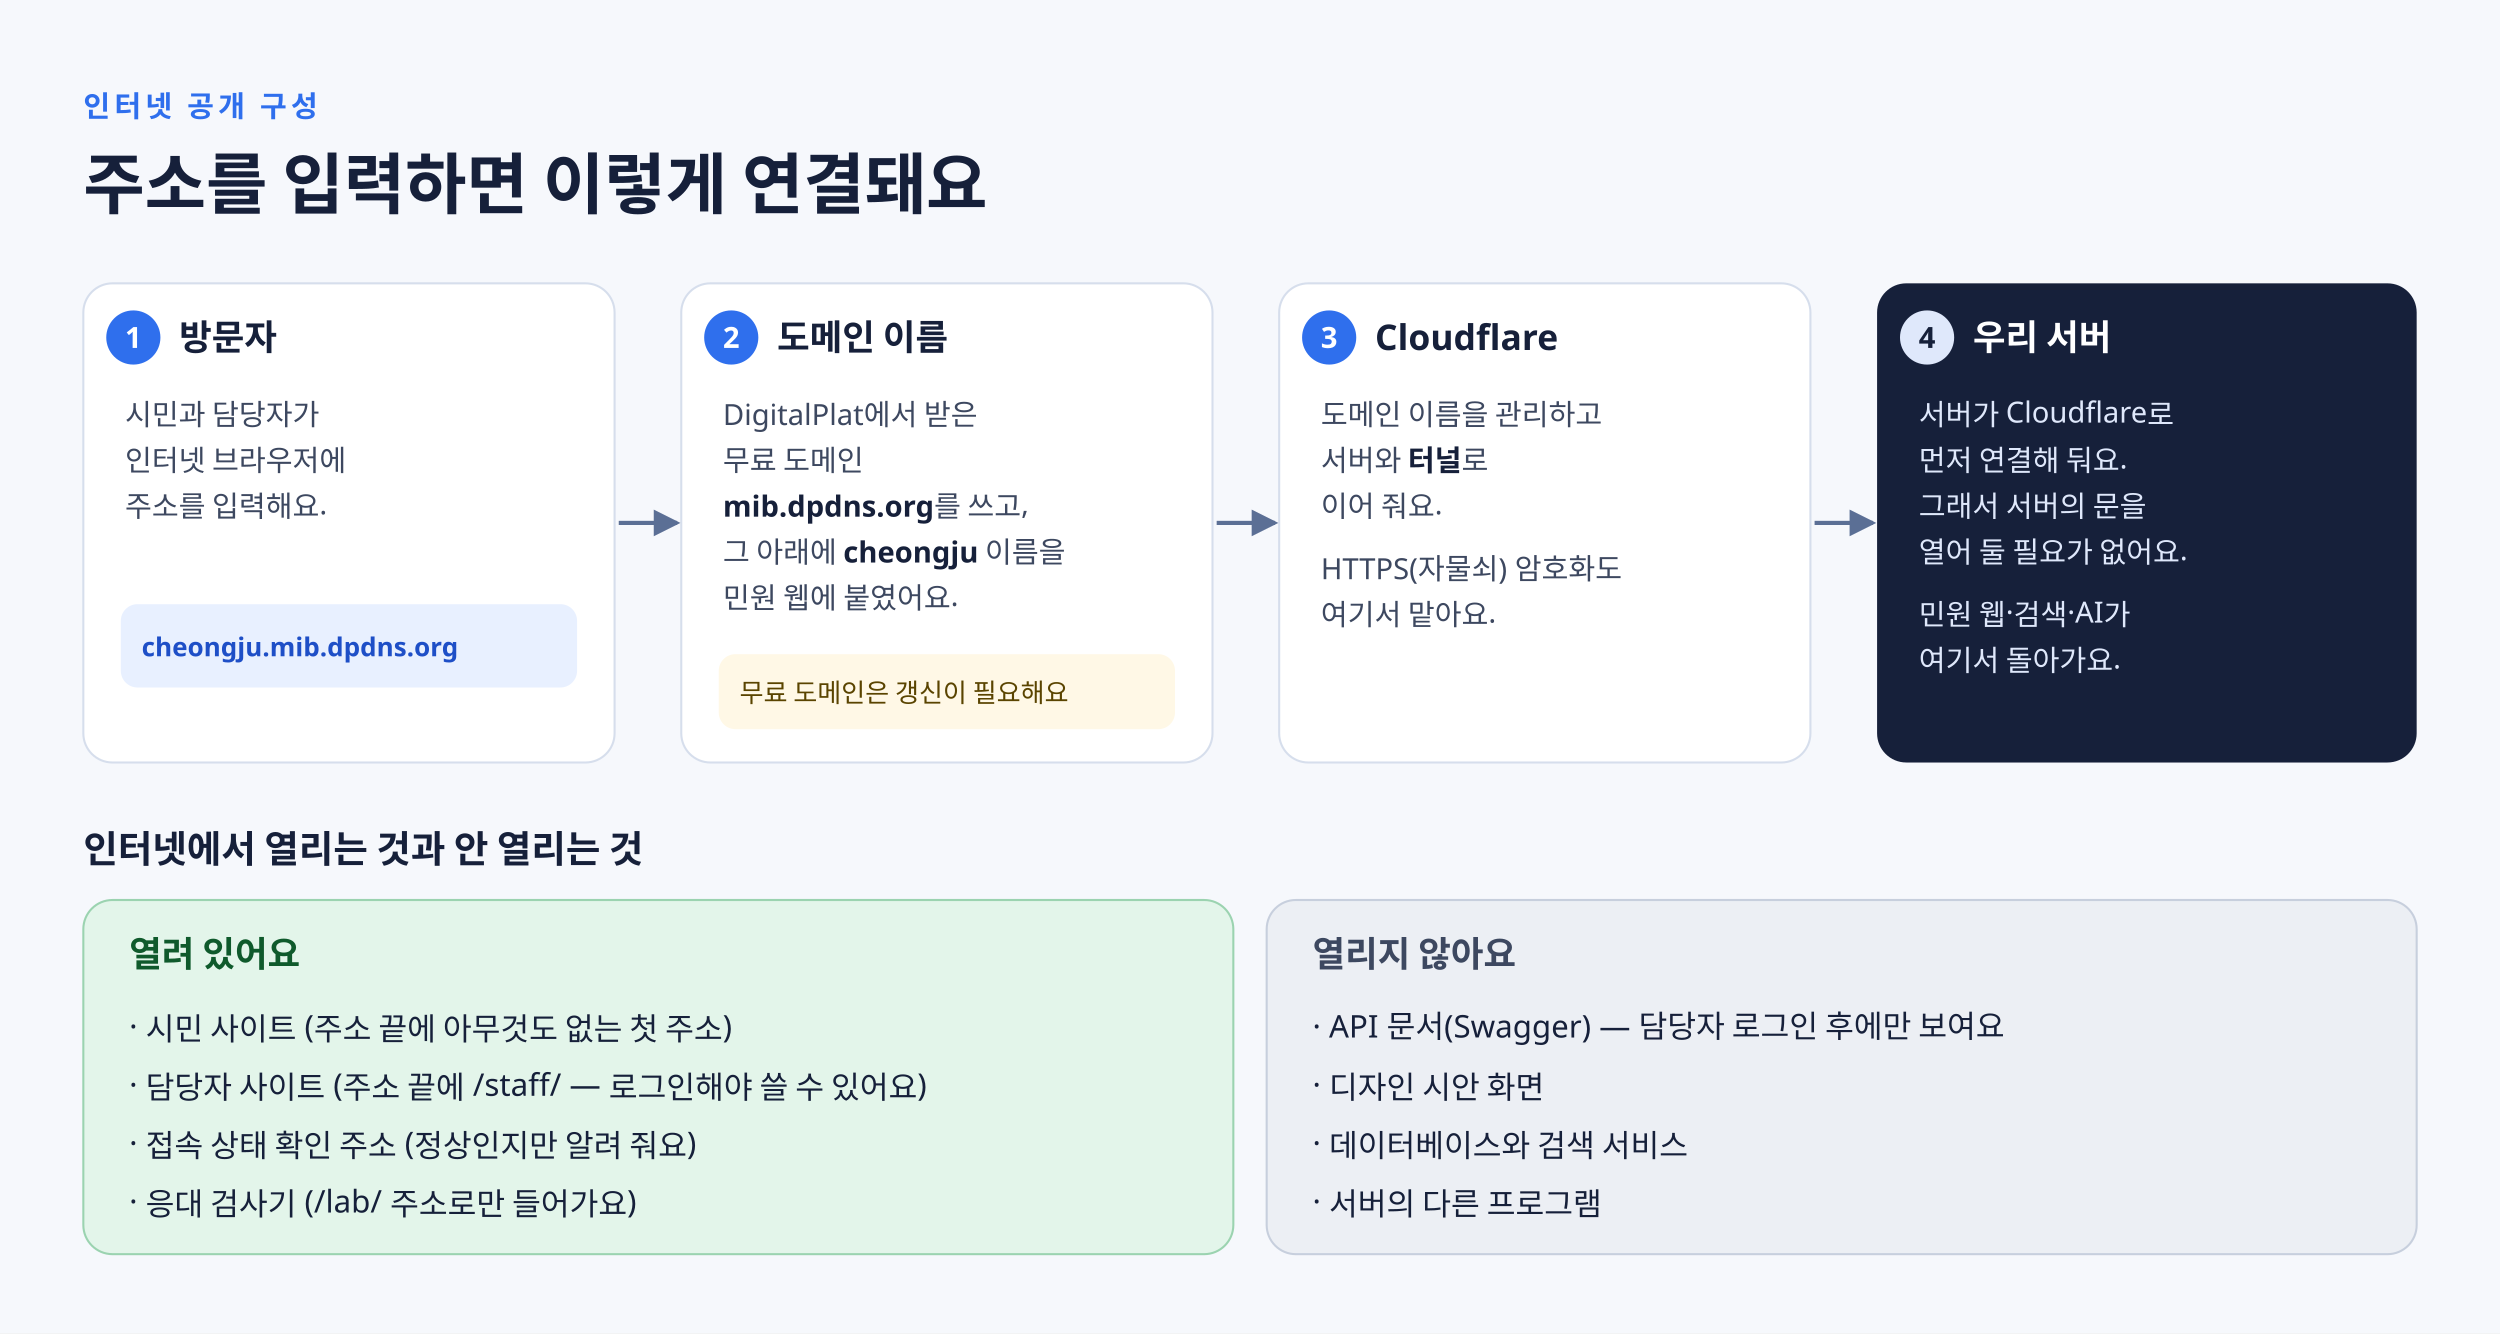
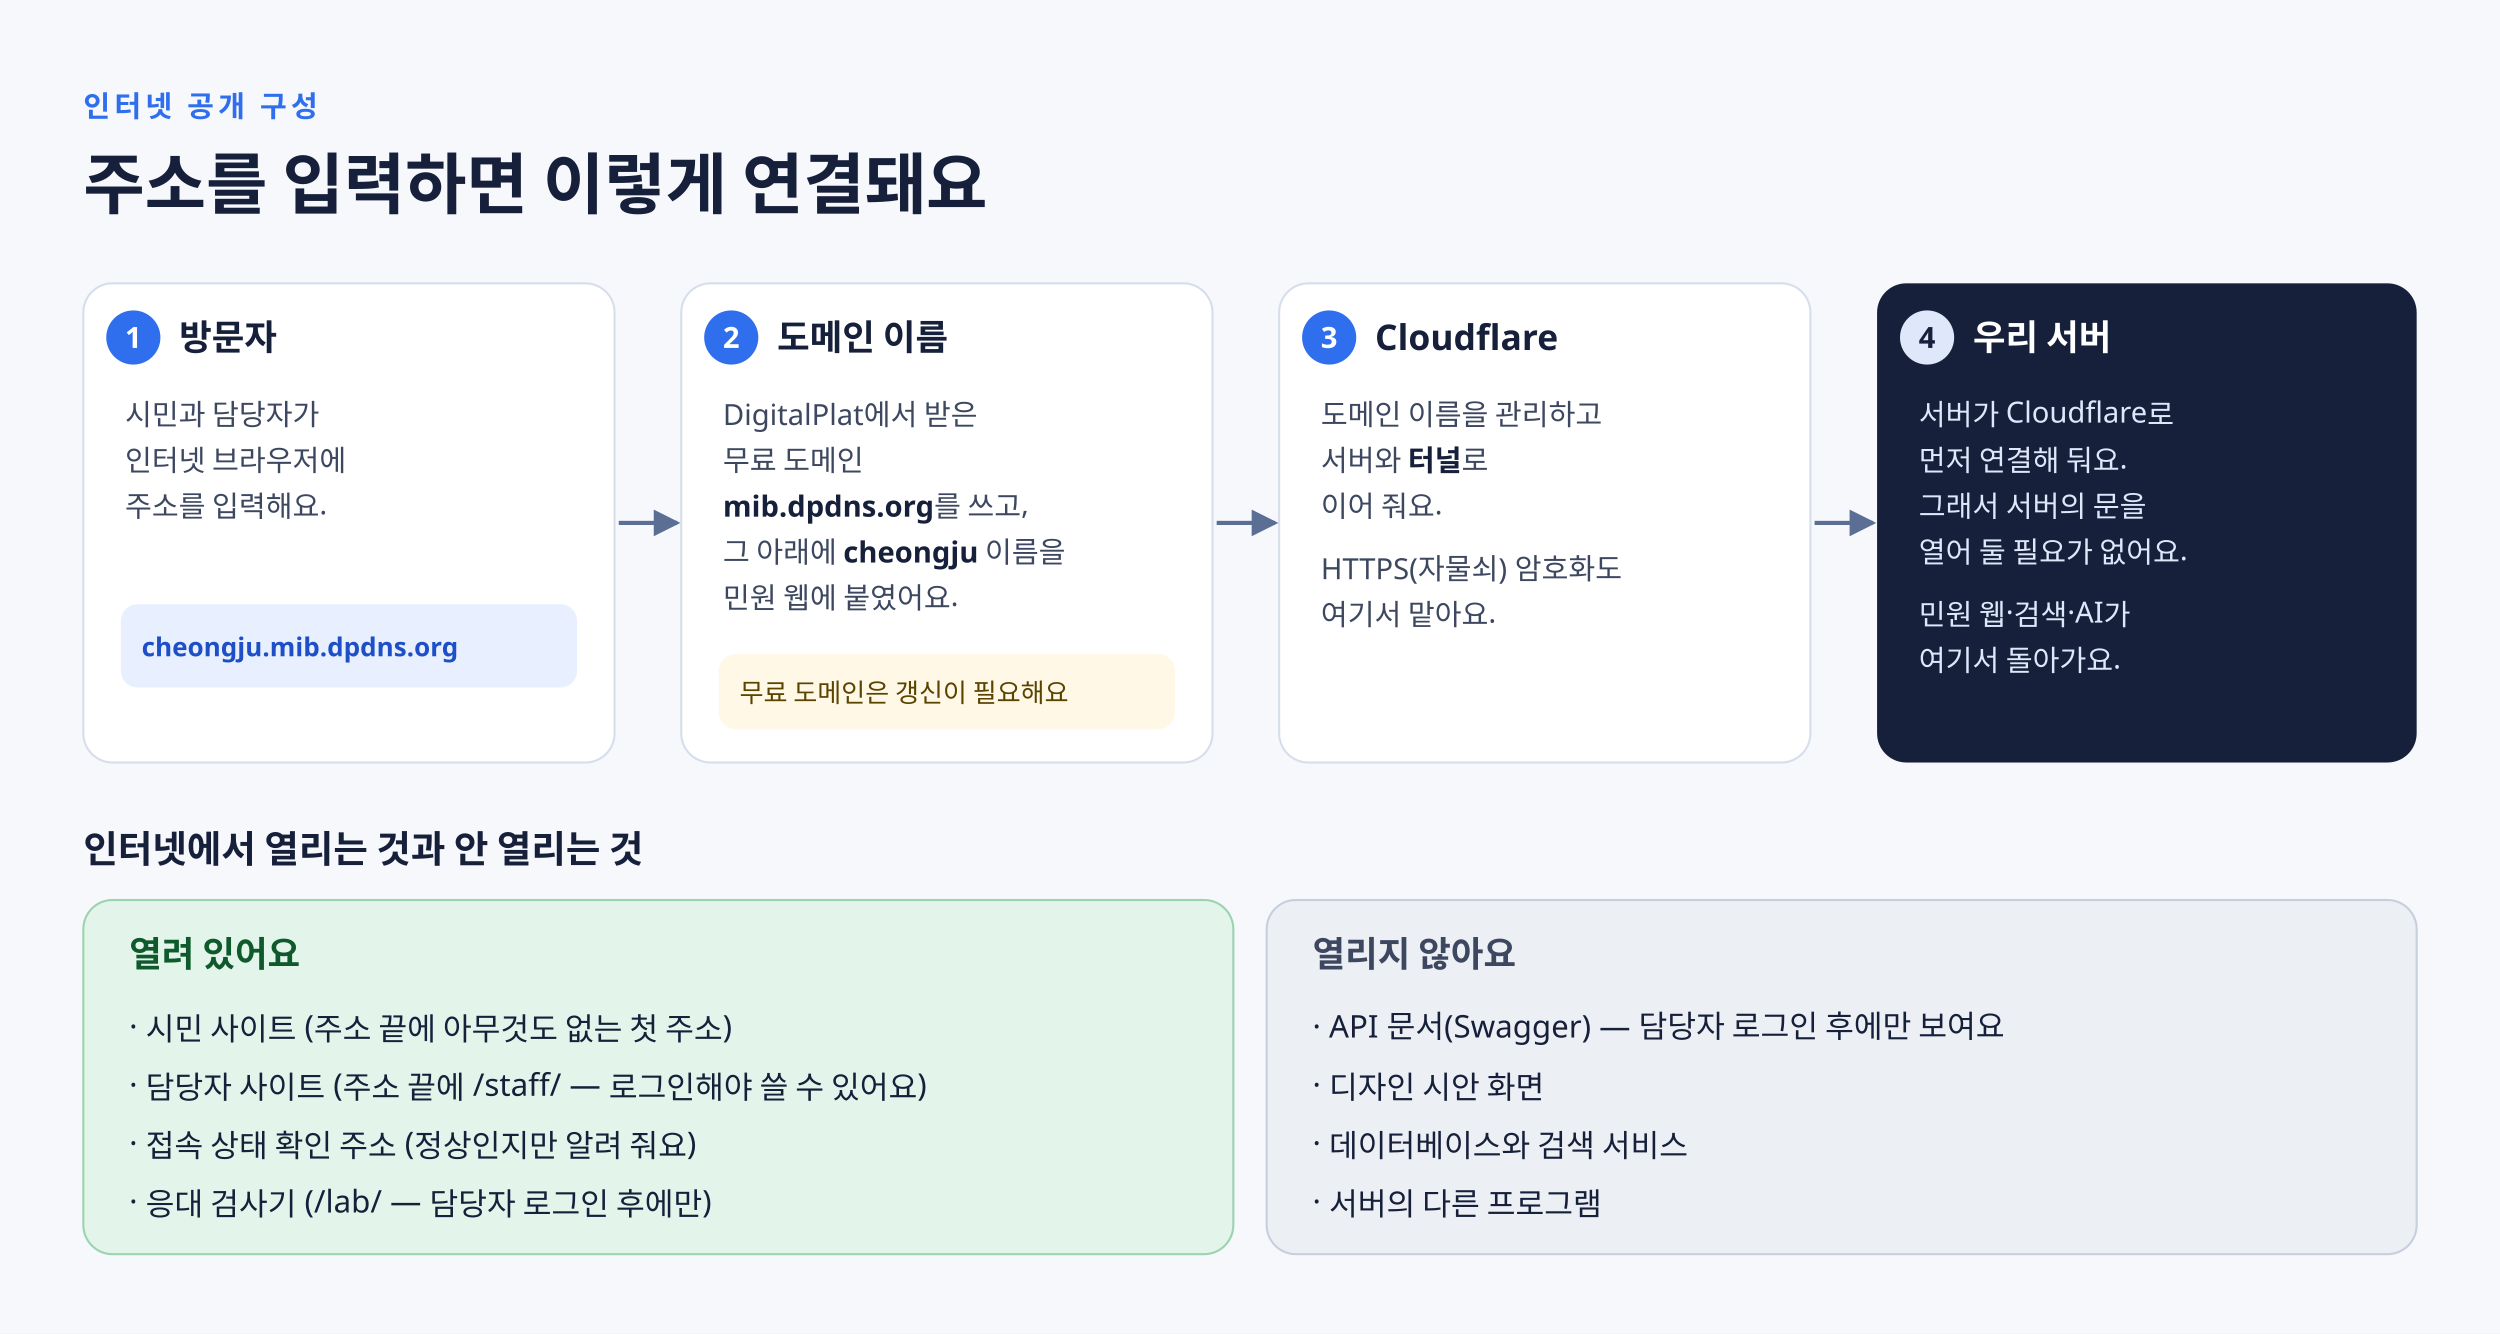
<svg xmlns="http://www.w3.org/2000/svg" width="1200" height="640" viewBox="0 0 1200 640" role="img" aria-labelledby="t d" font-family="'Noto Sans KR','Malgun Gothic','Apple SD Gothic Neo',sans-serif">
  <defs>
    <marker id="ar" viewBox="0 0 10 10" refX="8" refY="5" markerWidth="8" markerHeight="8" orient="auto">
      <path d="M1 1l8 4-8 4z" fill="#5b6f95" />
    </marker>
  </defs>
  <rect width="1200" height="640" fill="#f6f8fc" />
  <text x="40" y="56" font-size="14" font-weight="700" letter-spacing="2" fill="#2f6fed">인터넷 공개 구성</text>
  <text x="40" y="100" font-size="32" font-weight="800" fill="#16203a">주소를 입력하면 이렇게 연결돼요</text>
  <rect x="40" y="136" width="255" height="230" rx="14" fill="#ffffff" stroke="#d6deec" />
  <circle cx="64" cy="162" r="13" fill="#2f6fed" />
  <text x="64" y="167" font-size="14" font-weight="800" fill="#ffffff" text-anchor="middle">1</text>
  <text x="86" y="168" font-size="17" font-weight="800" fill="#16203a">방문자</text>
  <g font-size="14" fill="#3d4860">
    <text x="60" y="204">시민과 담당자가</text>
    <text x="60" y="226">인터넷 브라우저에</text>
    <text x="60" y="248">주소를 입력해요.</text>
  </g>
  <rect x="58" y="290" width="219" height="40" rx="8" fill="#e8f0ff" />
  <text x="68" y="315" font-size="12.5" fill="#1e4fc7" font-weight="700">cheongju.mib.dpdns.org</text>
  <rect x="327" y="136" width="255" height="230" rx="14" fill="#ffffff" stroke="#d6deec" />
  <circle cx="351" cy="162" r="13" fill="#2f6fed" />
  <text x="351" y="167" font-size="14" font-weight="800" fill="#ffffff" text-anchor="middle">2</text>
  <text x="373" y="168" font-size="17" font-weight="800" fill="#16203a">도메인 이름</text>
  <g font-size="14" fill="#3d4860">
    <text x="347" y="204">DigitalPlat에서 받은</text>
    <text x="347" y="226">무료 도메인</text>
    <text x="347" y="248">
      <tspan font-weight="800" fill="#16203a">mib.dpdns.org</tspan>를 쓰고,</text>
    <text x="347" y="270">그 아래에 <tspan font-weight="800" fill="#16203a">cheongju</tspan> 이름을</text>
    <text x="347" y="292">민원 웹에 붙였어요.</text>
  </g>
  <rect x="345" y="314" width="219" height="36" rx="8" fill="#fff8e6" />
  <text x="355" y="337" font-size="12.5" fill="#5a4400">무료 도메인은 갱신이 필요해요</text>
  <rect x="614" y="136" width="255" height="230" rx="14" fill="#ffffff" stroke="#d6deec" />
  <circle cx="638" cy="162" r="13" fill="#2f6fed" />
  <text x="638" y="167" font-size="14" font-weight="800" fill="#ffffff" text-anchor="middle">3</text>
  <text x="660" y="168" font-size="17" font-weight="800" fill="#16203a">Cloudflare</text>
  <g font-size="14" fill="#3d4860">
    <text x="634" y="204">도메인 이름을 관리하고</text>
    <text x="634" y="226">서버와 <tspan font-weight="800" fill="#16203a">터널</tspan>로</text>
    <text x="634" y="248">이어 줘요.</text>
    <text x="634" y="278">HTTPS(자물쇠) 암호화도</text>
    <text x="634" y="300">여기서 맡아요.</text>
  </g>
  <rect x="901" y="136" width="259" height="230" rx="14" fill="#16203a" />
  <circle cx="925" cy="162" r="13" fill="#dfe8fb" />
  <text x="925" y="167" font-size="14" font-weight="800" fill="#16203a" text-anchor="middle">4</text>
  <text x="947" y="168" font-size="17" font-weight="800" fill="#ffffff">우리 서버</text>
  <g font-size="14" fill="#dfe8fb">
    <text x="921" y="204">서버가 Cloudflare로</text>
    <text x="921" y="226">먼저 연결해 둬요.</text>
    <text x="921" y="248">그래서 서버의 문을</text>
    <text x="921" y="270">열어 둘 필요가 없어요.</text>
    <text x="921" y="300">민원 웹·검색·AI가</text>
    <text x="921" y="322">여기서 돌아가요.</text>
  </g>
  <g stroke="#5b6f95" stroke-width="2" fill="none" marker-end="url(#ar)">
    <path d="M297 251h28" />
    <path d="M584 251h28" />
    <path d="M871 251h28" />
  </g>
  <text x="40" y="414" font-size="18" font-weight="800" fill="#16203a">인터넷에서 열리는 것과 안 열리는 것</text>
  <rect x="40" y="432" width="552" height="170" rx="14" fill="#e3f5ea" stroke="#9bd3b0" />
  <text x="62" y="464" font-size="17" font-weight="800" fill="#0f5a2c">열려 있어요</text>
  <g font-size="15" fill="#16203a">
    <text x="62" y="498">· 시민 사이트 (주소 끝에 아무것도 없는 첫 주소)</text>
    <text x="62" y="526">· 담당자 사이트 (주소 끝에 /staff/ — 로그인해야 쓸 수 있어요)</text>
    <text x="62" y="554">· 접속 상태 확인 주소 (정상인지만 알려 줘요)</text>
-     <text x="62" y="582">· 응대 검사기 (/lab/ 주소로만 들어가요)</text>
+     <text x="62" y="582">· 응대 검사기 (/lab/ — 담당자 로그인 후에만)</text>
  </g>
  <rect x="608" y="432" width="552" height="170" rx="14" fill="#eceff4" stroke="#c7cfdd" />
  <text x="630" y="464" font-size="17" font-weight="800" fill="#3d4860">열리지 않아요</text>
  <g font-size="15" fill="#16203a">
    <text x="630" y="498">· API 문서(Swagger) — 담당자 로그인 후에만 보여요</text>
    <text x="630" y="526">· 디자인 시안 화면</text>
    <text x="630" y="554">· 데이터베이스와 검색 서비스</text>
    <text x="630" y="582">· 서버의 다른 프로그램</text>
  </g>
</svg>
